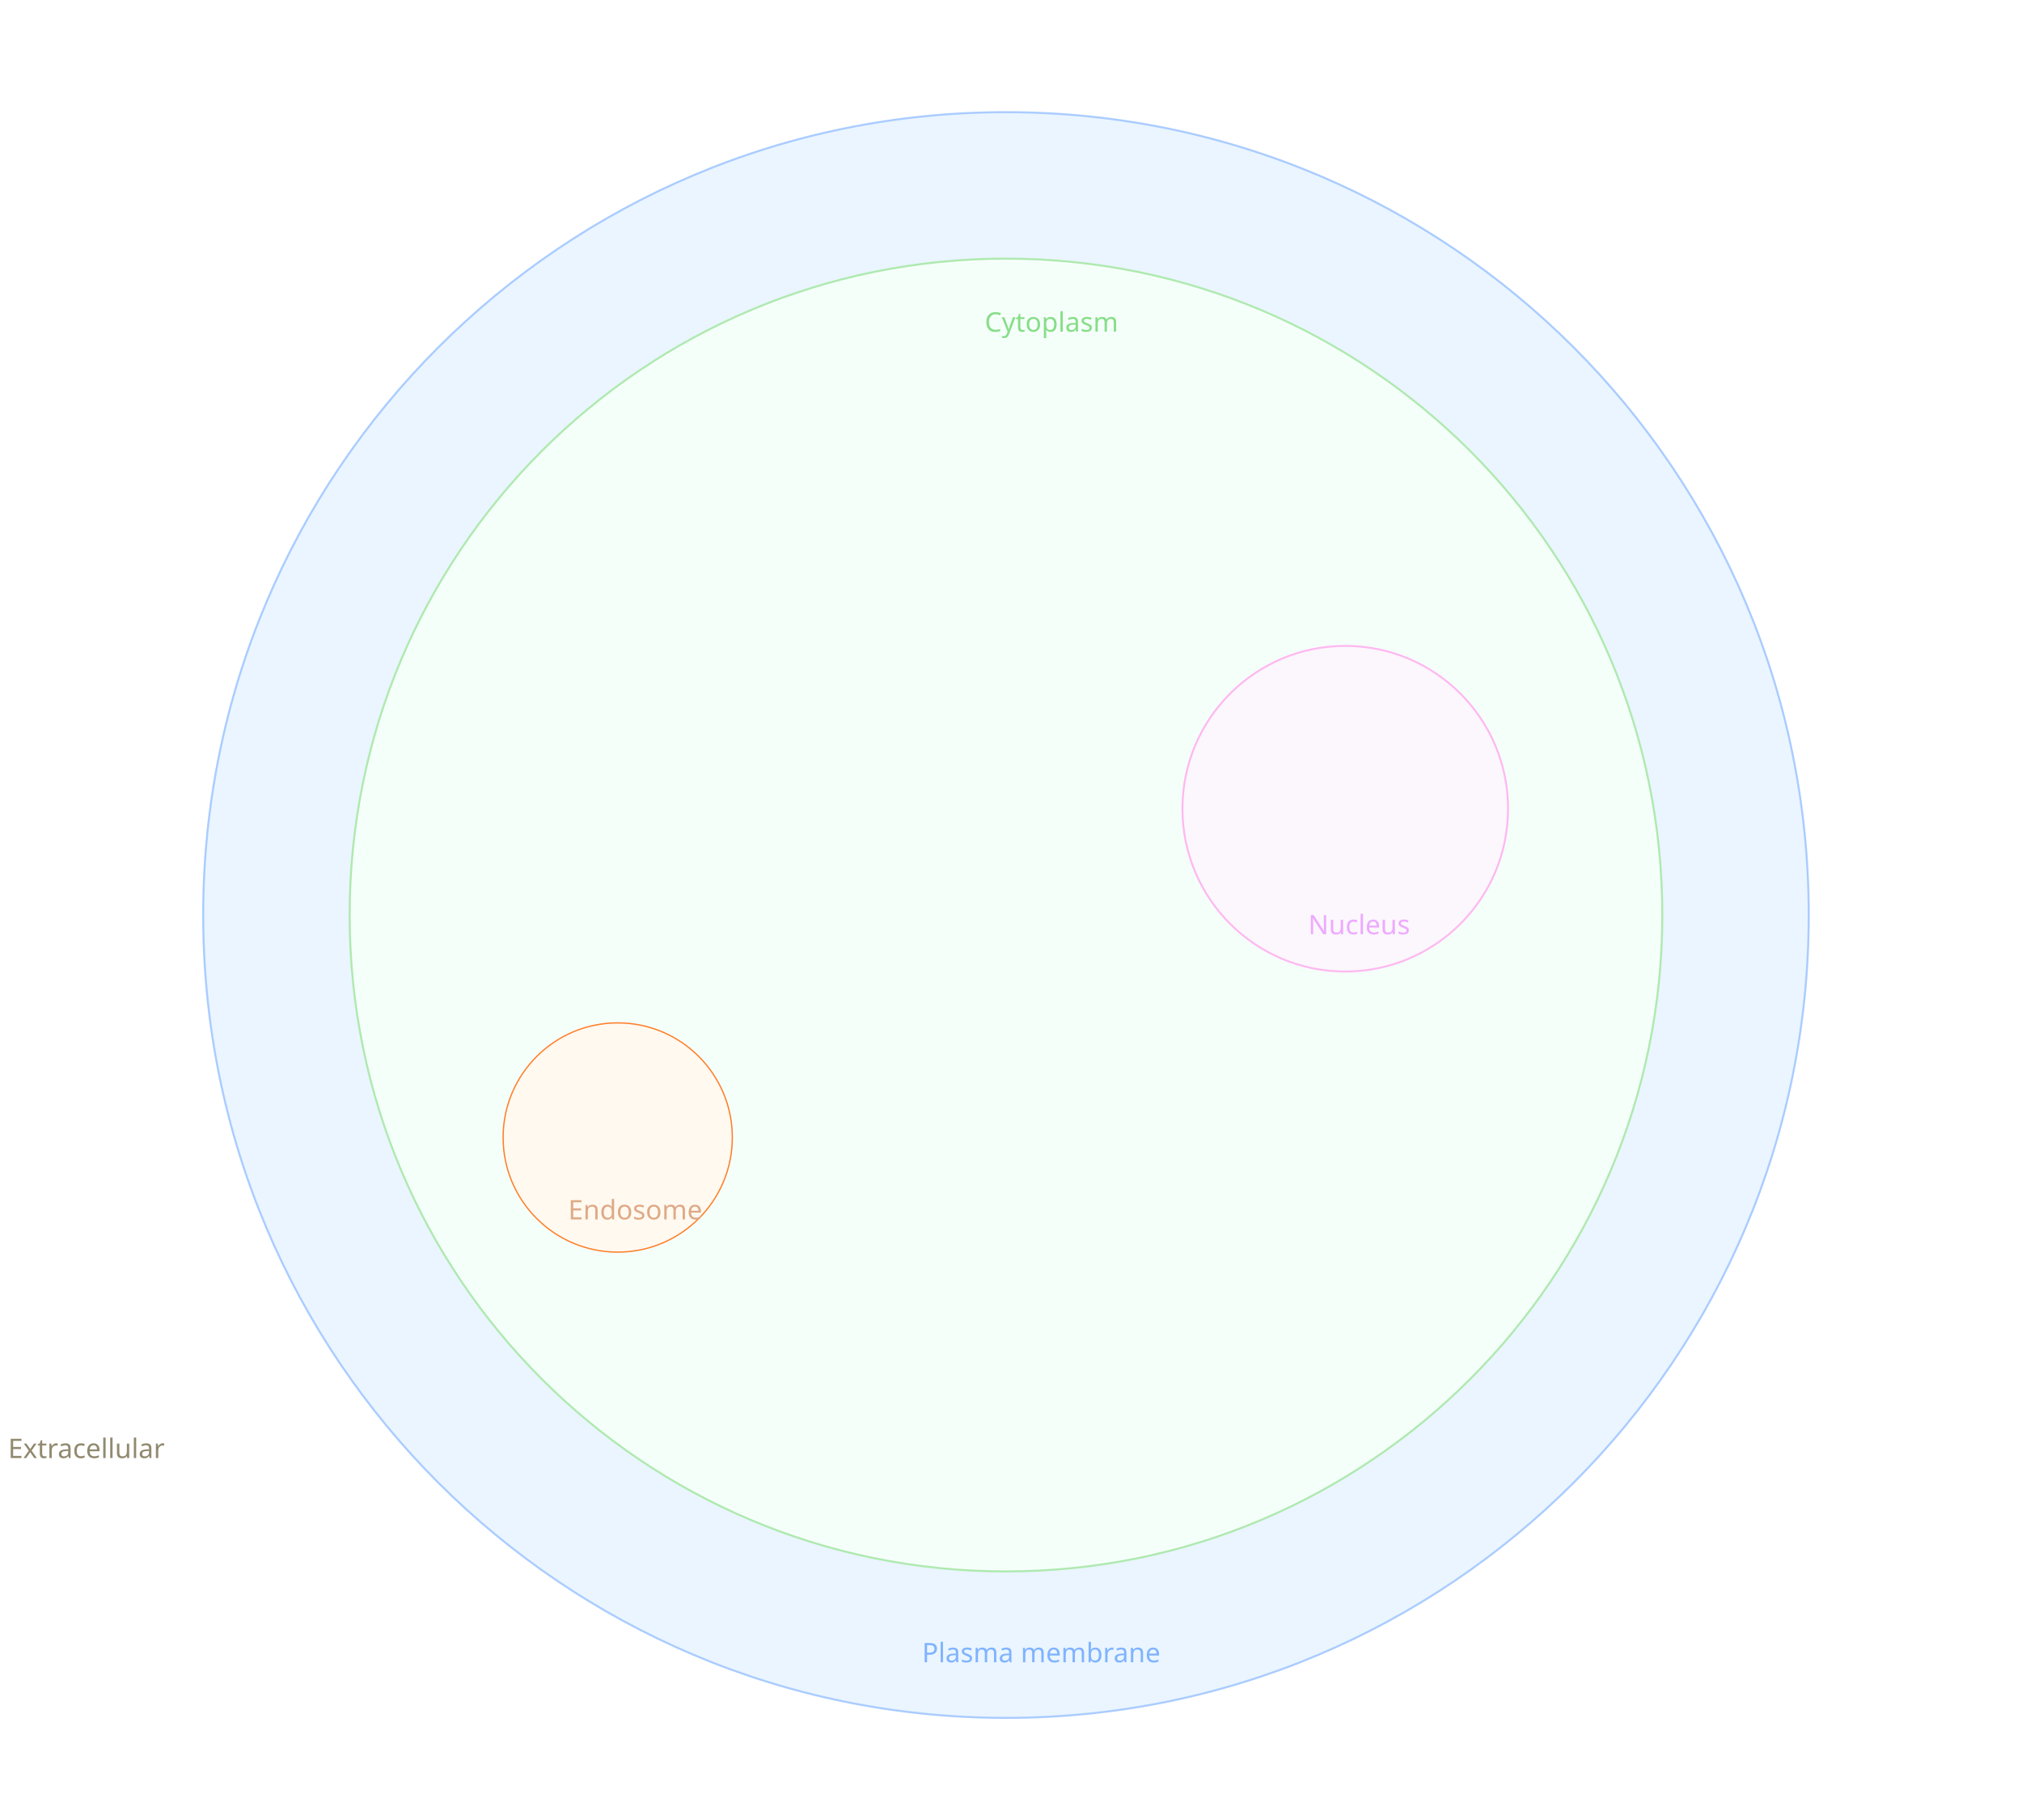
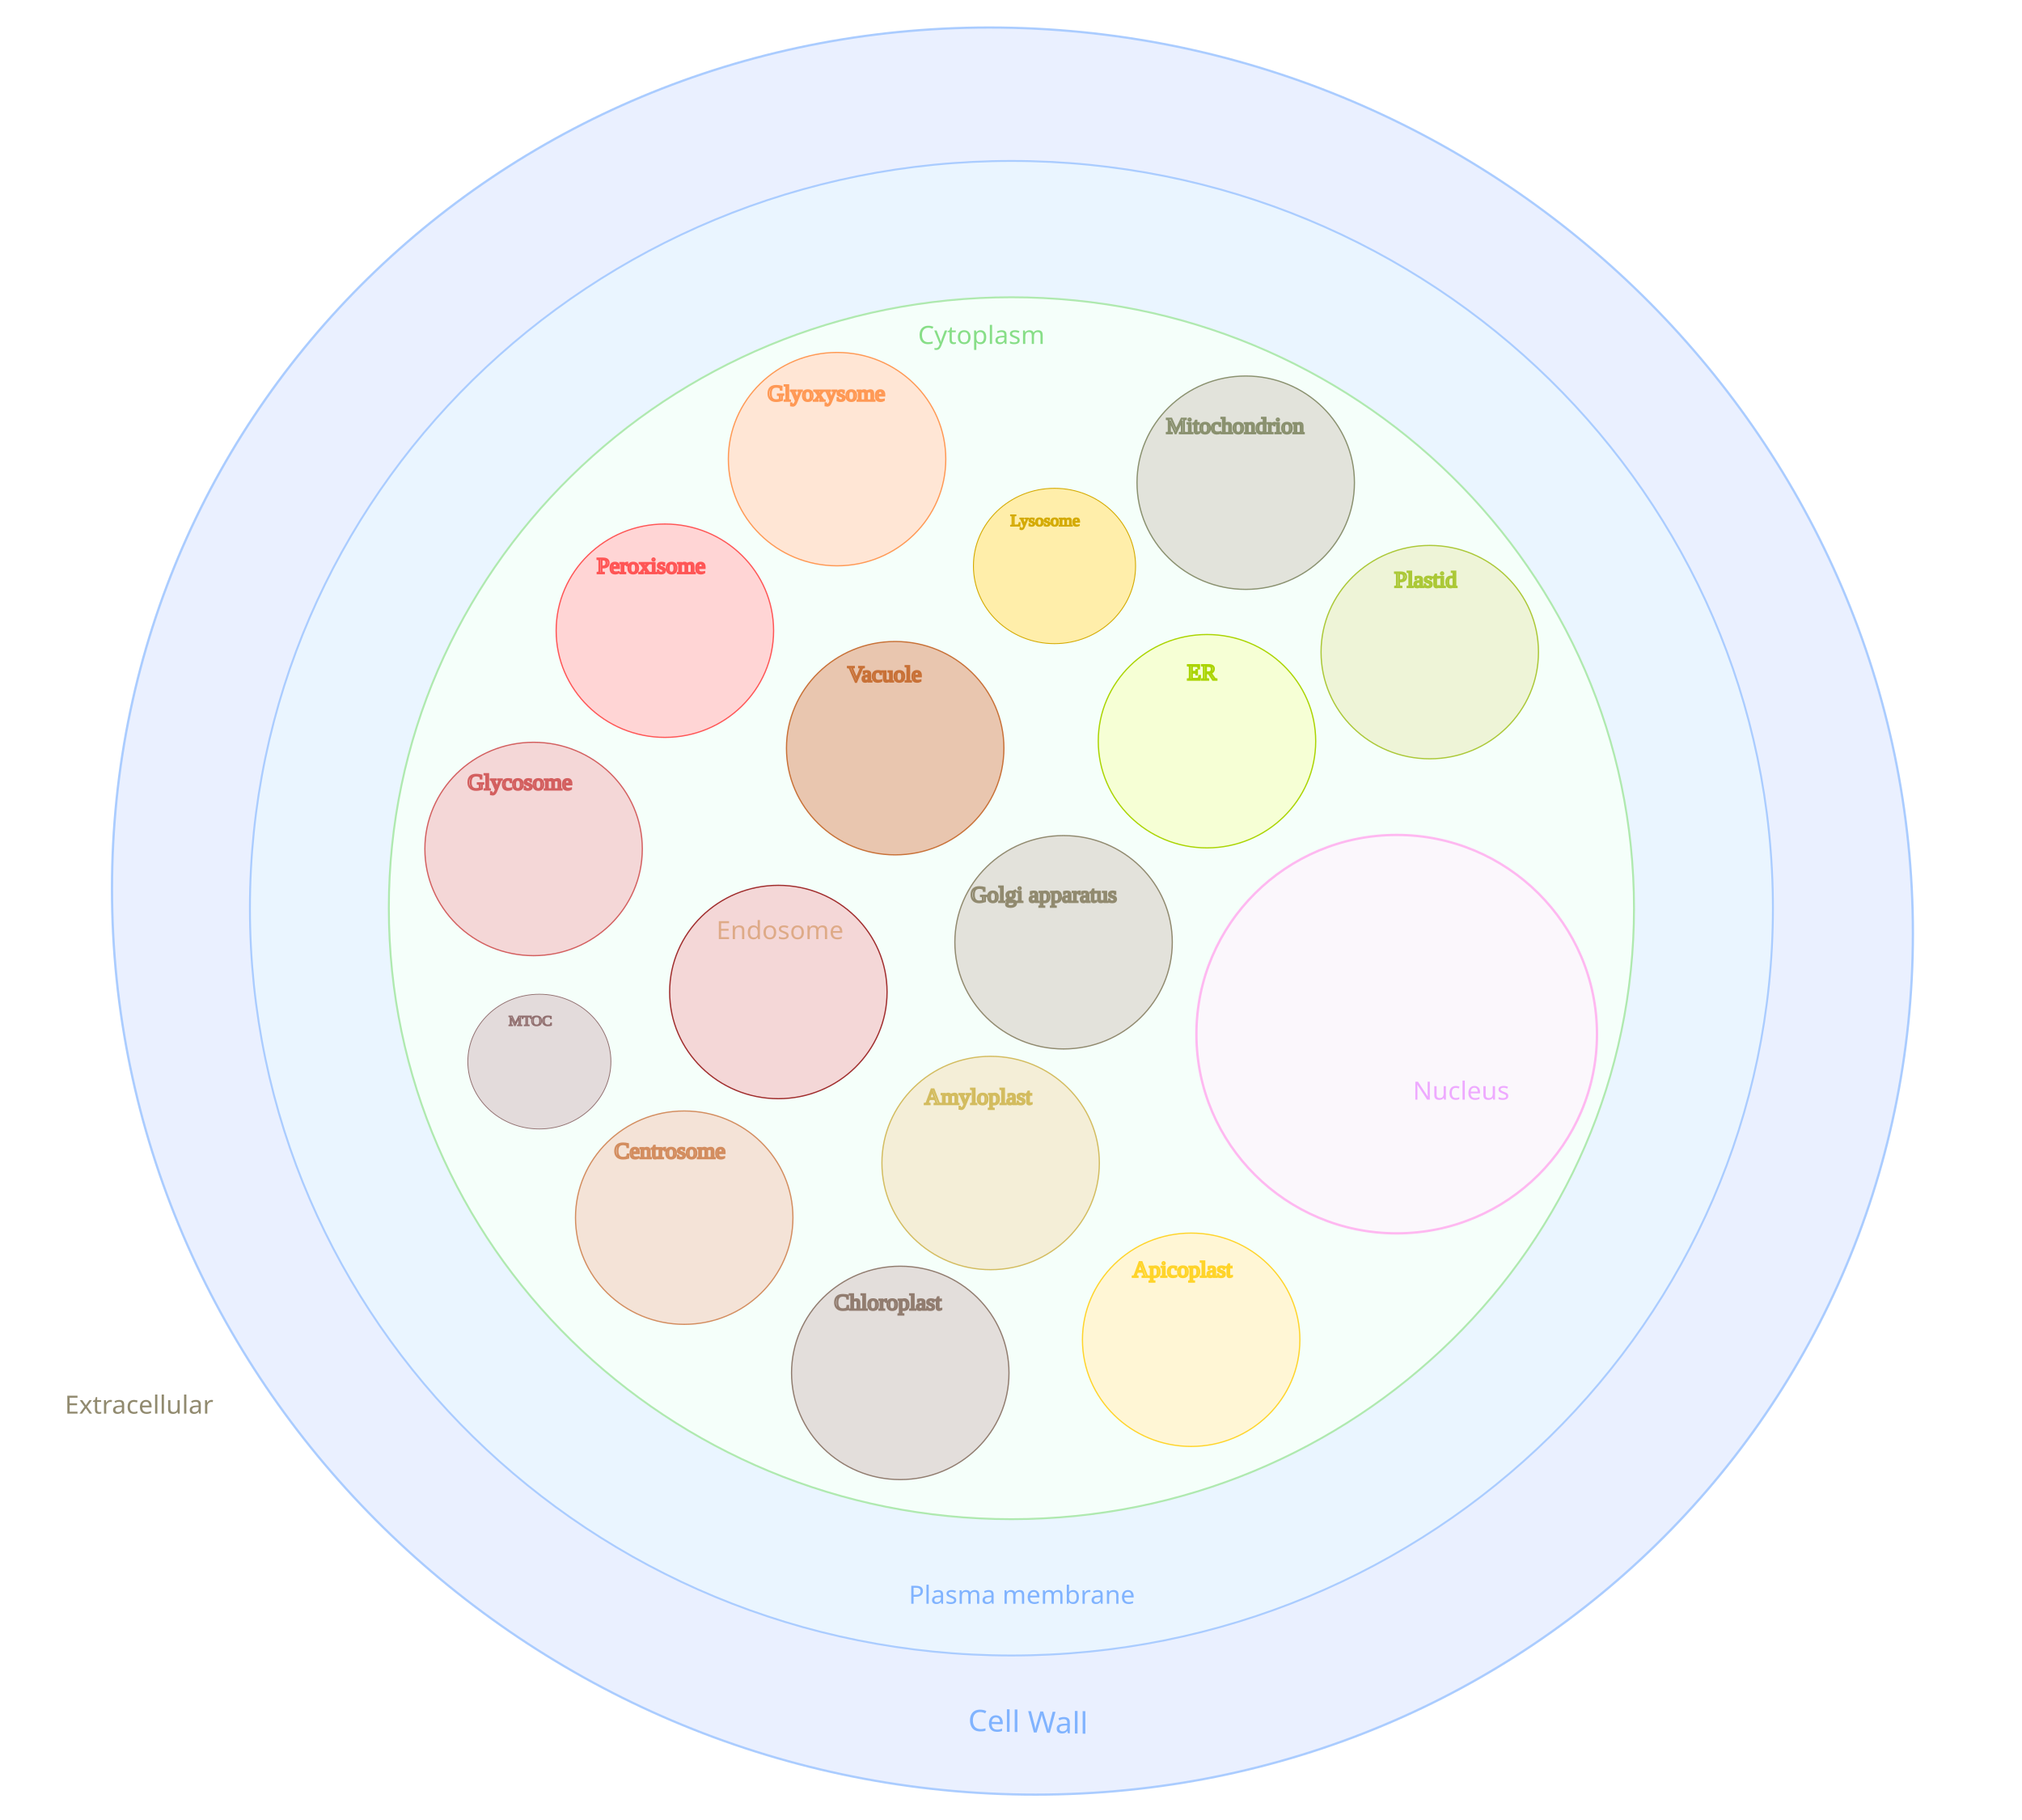
<svg xmlns="http://www.w3.org/2000/svg" width="1000" height="900" viewBox="0 0 1000 900" version="1.1" id="SVGRoot">
  <defs id="defs877" />
  <g id="cell_group" transform="translate(0,100)">
-     <g id="plasma_membrane_group" class="group_component" transform="translate(97.51193,-47.51193)">
-       <circle r="397.012" cy="400" cx="400" id="plasma_membrane" style="fill:#eaf5ff;fill-opacity:1;stroke:#aaccff;stroke-width:1;stroke-miterlimit:4;stroke-dasharray:none;stroke-opacity:1">
-         </circle>
-       <text xml:space="preserve" style="font-style:normal;font-weight:normal;font-size:16px;line-height:1.25;font-family:sans-serif;letter-spacing:0px;word-spacing:0px;fill:#80b3ff;fill-opacity:1;stroke:none" x="358.488" y="769.512" id="text885">
-         <tspan id="tspan883" x="358.488" y="769.512" style="font-style:normal;font-variant:normal;font-weight:normal;font-stretch:normal;font-size:13.333px;font-family:'Ubuntu Condensed';-inkscape-font-specification:'Ubuntu Condensed, ';fill:#80b3ff">Plasma membrane</tspan>
+     <g transform="matrix(1.121692,0.02767606,0,1.100156,52.03865,-100.6004)" class="group_component" id="cell_wall_group">
+       <circle style="fill:#eaf0ff;fill-opacity:1;stroke:#aaccff;stroke-width:1;stroke-miterlimit:4;stroke-dasharray:none;stroke-opacity:1" id="cell_wall" cx="400" cy="400" r="397.012" />
+       <text id="text3970" y="768.959" x="380.476" style="font-style:normal;font-weight:normal;font-size:16px;line-height:1.25;font-family:sans-serif;letter-spacing:0px;word-spacing:0px;fill:#80b3ff;fill-opacity:1;stroke:none" xml:space="preserve">
+         <tspan style="font-style:normal;font-variant:normal;font-weight:normal;font-stretch:normal;font-size:13.333px;font-family:'Ubuntu Condensed';-inkscape-font-specification:'Ubuntu Condensed, ';fill:#80b3ff" y="768.959" x="380.476" id="tspan3968">Cell Wall</tspan>
      </text>
    </g>
-     <g id="cytoplasm_group" class="group_component" transform="translate(97.51193,-47.51193)" style="stroke:#afe9af">
+     <g id="plasma_membrane_group" class="group_component" transform="matrix(0.9485976,0,0,0.9307852,120.7683,-23.19415)">
+       <circle r="397.012" cy="400" cx="400" id="plasma_membrane" style="fill:#eaf5ff;fill-opacity:1;stroke:#aaccff;stroke-width:1;stroke-miterlimit:4;stroke-dasharray:none;stroke-opacity:1" />
+       <text xml:space="preserve" style="font-style:normal;font-weight:normal;font-size:16px;line-height:1.25;font-family:sans-serif;letter-spacing:0px;word-spacing:0px;fill:#80b3ff;fill-opacity:1;stroke:none" x="346.488" y="769.512" id="text885">
+         <tspan id="tspan883" x="346.488" y="769.512" style="font-style:normal;font-variant:normal;font-weight:normal;font-stretch:normal;font-size:13.333px;font-family:'Ubuntu Condensed';-inkscape-font-specification:'Ubuntu Condensed, ';fill:#80b3ff">Plasma membrane</tspan>
+       </text>
+     </g>
+     <g id="cytoplasm_group" class="group_component" transform="matrix(0.9485976,0,0,0.9307852,120.7683,-23.19415)" style="stroke:#afe9af">
      <circle r="324.592" cy="400" cx="400" id="cytoplasm" style="opacity:1;fill:#f5fffa;fill-opacity:1;stroke:#afe9af;stroke-width:1;stroke-miterlimit:4;stroke-dasharray:none;stroke-opacity:1">
        </circle>
    </g>
-     <g id="nucleus_group" class="group_component" transform="translate(61.48603,-47.00544)">
+     <g id="nucleus_group" class="group_component" transform="matrix(1.230091,0,0,1.223363,-52.00617,-13.02046)">
      <circle r="80.524" cy="346.921" cx="603.822" id="nucleus" style="fill:#fbf7fc;fill-opacity:1;stroke:#ffafef;stroke-width:0.953;stroke-miterlimit:4;stroke-dasharray:none;stroke-opacity:0.875" />
    </g>
-     <g id="endosome_group" class="group_component" transform="translate(106,-52)">
-       <circle r="56.68" cy="514.5" cx="199.5" id="endosome" style="fill:#fff9f0;fill-opacity:1;stroke:#ff7f2a;stroke-width:0.64;stroke-miterlimit:4;stroke-dasharray:none;stroke-opacity:1" />
+     <g id="endosome_group" class="group_component" transform="matrix(0.9485976,0,0,0.9307852,195.6986,-4.564987)" style="stroke:#a02c2c;fill:#f4d7d7">
+       <circle r="56.68" cy="424.5" cx="199.5" id="endosome" style="fill:#f4d7d7;fill-opacity:1;stroke:#a02c2c;stroke-width:0.64;stroke-miterlimit:4;stroke-dasharray:none;stroke-opacity:1" />
    </g>
-     <text xml:space="preserve" style="font-style:normal;font-weight:normal;font-size:16px;line-height:1.25;font-family:sans-serif;letter-spacing:0px;word-spacing:0px;fill:#eeaaff;fill-opacity:1;stroke:none" x="647" y="362" id="text889">
-       <tspan id="tspan887" x="647" y="362" style="font-style:normal;font-variant:normal;font-weight:normal;font-stretch:normal;font-size:13.333px;font-family:'Ubuntu Condensed';-inkscape-font-specification:'Ubuntu Condensed, ';fill:#eeaaff">Nucleus</tspan>
+     <g transform="matrix(0.9485976,0,0,0.9307852,217.3604,-348.5559)" class="group_component" id="glyoxysome_group" style="fill:#ffe6d5;stroke:#ff9955">
+       <circle style="fill:#ffe6d5;fill-opacity:1;stroke:#ff9955;stroke-width:0.64;stroke-miterlimit:4;stroke-dasharray:none;stroke-opacity:1" id="glyoxysome" cx="207.278" cy="510.964" r="56.68" />
+       <text id="text4066" x="171" y="480" style="fill:#ffe6d5;stroke:#ff9955">
+         <tspan id="tspan4070" style="fill:#ffe6d5;stroke:#ff9955">Glyoxysome</tspan>
+       </text>
+     </g>
+     <g id="peroxisome_group" class="group_component" transform="matrix(0.9485976,0,0,0.9307852,139.5754,-267.0029)" style="fill:#ffd5d5;stroke:#ff5555">
+       <circle r="56.68" cy="514.5" cx="199.5" id="peroxisome" style="fill:#ffd5d5;fill-opacity:1;stroke:#ff5555;stroke-width:0.64;stroke-miterlimit:4;stroke-dasharray:none;stroke-opacity:1" />
+       <text y="484" x="164" id="text4074" style="fill:#ffd5d5;stroke:#ff5555">
+         <tspan id="tspan4072" style="fill:#ffd5d5;stroke:#ff5555">Peroxisome</tspan>
+       </text>
+     </g>
+     <g transform="matrix(0.9485976,0,0,0.9307852,74.6471,-159.0706)" class="group_component" id="glycosome_group" style="fill:#f4d7d7;stroke:#d35f5f">
+       <circle style="fill:#f4d7d7;fill-opacity:1;stroke:#d35f5f;stroke-width:0.64;stroke-miterlimit:4;stroke-dasharray:none;stroke-opacity:1" id="glycosome" cx="199.5" cy="514.5" r="56.68" />
+       <text id="text4084" x="165" y="483" style="fill:#f4d7d7;stroke:#d35f5f">
+         <tspan id="tspan4082" style="fill:#f4d7d7;stroke:#d35f5f">Glycosome</tspan>
+       </text>
+     </g>
+     <g id="mtoc_group" class="group_component" transform="matrix(0.6241486,0,0,0.5877958,142.2304,122.5487)" style="fill:#e3dbdb;stroke:#916f6f">
+       <circle r="56.68" cy="514.5" cx="199.5" id="mtoc" style="fill:#e3dbdb;fill-opacity:1;stroke:#916f6f;stroke-width:0.64;stroke-miterlimit:4;stroke-dasharray:none;stroke-opacity:1" />
+       <text y="484.167" x="175.159" id="text4090" style="fill:#e3dbdb;stroke:#916f6f">
+         <tspan id="tspan4088" style="fill:#e3dbdb;stroke:#916f6f">MTOC</tspan>
+       </text>
+     </g>
+     <g transform="matrix(0.9485976,0,0,0.9307852,149.1423,23.25174)" class="group_component" id="centrosome_group" style="fill:#f4e3d7;stroke:#d38d5f">
+       <circle style="fill:#f4e3d7;fill-opacity:1;stroke:#d38d5f;stroke-width:0.64;stroke-miterlimit:4;stroke-dasharray:none;stroke-opacity:1" id="centrosome" cx="199.5" cy="514.5" r="56.68" />
+       <text id="text4096" x="163" y="483" style="fill:#f4e3d7;stroke:#d38d5f">
+         <tspan id="tspan4094" style="fill:#f4e3d7;stroke:#d38d5f">Centrosome</tspan>
+       </text>
+     </g>
+     <g id="chloroplast_group" class="group_component" transform="matrix(0.9485976,0,0,0.9307852,255.9928,100.0184)" style="fill:#e3dedb;stroke:#917c6f">
+       <circle r="56.68" cy="514.5" cx="199.5" id="chloroplast" style="fill:#e3dedb;fill-opacity:1;stroke:#917c6f;stroke-width:0.64;stroke-miterlimit:4;stroke-dasharray:none;stroke-opacity:1" />
+       <text y="481" x="165" id="text4102" style="fill:#e3dedb;stroke:#917c6f">
+         <tspan id="tspan4100" style="fill:#e3dedb;stroke:#917c6f">Chloroplast</tspan>
+       </text>
+     </g>
+     <g transform="matrix(0.9485976,0,0,0.9307852,399.8581,83.62906)" class="group_component" id="apicoplast_group" style="fill:#fff6d5;stroke:#ffd42a">
+       <circle style="fill:#fff6d5;fill-opacity:1;stroke:#ffd42a;stroke-width:0.64;stroke-miterlimit:4;stroke-dasharray:none;stroke-opacity:1" id="apicoplast" cx="199.5" cy="514.5" r="56.68" />
+       <text id="text4114" x="168.892" y="481.149" style="fill:#fff6d5;stroke:#ffd42a">
+         <tspan id="tspan4112" style="fill:#fff6d5;stroke:#ffd42a">Apicoplast</tspan>
+       </text>
+     </g>
+     <g id="amyloplast_group" class="group_component" transform="matrix(0.9485976,0,0,0.9307852,300.681,-3.779788)" style="fill:#f4eed7;stroke:#d3bc5f">
+       <circle r="56.68" cy="514.5" cx="199.5" id="amyloplast" style="fill:#f4eed7;fill-opacity:1;stroke:#d3bc5f;stroke-width:0.64;stroke-miterlimit:4;stroke-dasharray:none;stroke-opacity:1" />
+       <text y="483.297" x="165" id="text4120" style="fill:#f4eed7;stroke:#d3bc5f">
+         <tspan id="tspan4118" style="fill:#f4eed7;stroke:#d3bc5f">Amyloplast</tspan>
+       </text>
+     </g>
+     <g transform="matrix(0.9485976,0,0,0.9307852,253.4813,-208.9154)" class="group_component" id="vacuole_group" style="stroke:#c87137;fill:#e9c6af">
+       <circle style="fill:#e9c6af;fill-opacity:1;stroke:#c87137;stroke-width:0.64;stroke-miterlimit:4;stroke-dasharray:none;stroke-opacity:1" id="vacuole" cx="199.5" cy="514.5" r="56.68" />
+       <text id="text4134" x="174.675" y="479.149" style="fill:#e9c6af;stroke:#c87137">
+         <tspan id="tspan4132" style="fill:#e9c6af;stroke:#c87137">Vacuole</tspan>
+       </text>
+     </g>
+     <g id="lysosome_group" class="group_component" transform="matrix(0.7073349,0,0,0.6776311,380.4002,-168.7623)" style="fill:#ffeeaa;stroke:#d4aa00">
+       <circle r="56.68" cy="514.5" cx="199.5" id="lysosome" style="fill:#ffeeaa;fill-opacity:1;stroke:#d4aa00;stroke-width:0.64;stroke-miterlimit:4;stroke-dasharray:none;stroke-opacity:1" />
+       <text y="485.241" x="168.636" id="text4140" style="fill:#ffeeaa;stroke:#d4aa00">
+         <tspan id="tspan4138" style="fill:#ffeeaa;stroke:#d4aa00">Lysosome</tspan>
+       </text>
+     </g>
+     <g transform="matrix(0.9485976,0,0,0.9307852,426.8377,-340.1929)" class="group_component" id="mitochondrion_group" style="fill:#e2e3db;stroke:#8a916f">
+       <circle style="fill:#e2e3db;fill-opacity:1;stroke:#8a916f;stroke-width:0.64;stroke-miterlimit:4;stroke-dasharray:none;stroke-opacity:1" id="mitochondrion" cx="199.5" cy="514.5" r="56.68" />
+       <text id="text4148" x="158" y="488.297" style="fill:#e2e3db;stroke:#8a916f">
+         <tspan id="tspan4146" style="fill:#e2e3db;stroke:#8a916f">Mitochondrion</tspan>
+       </text>
+     </g>
+     <g id="plastid_group" class="group_component" transform="matrix(0.9485976,0,0,0.9307852,517.8608,-256.4128)" style="fill:#eef4d7;stroke:#abc837">
+       <circle r="56.68" cy="514.5" cx="199.5" id="plastid" style="fill:#eef4d7;fill-opacity:1;stroke:#abc837;stroke-width:0.64;stroke-miterlimit:4;stroke-dasharray:none;stroke-opacity:1" />
+       <text y="480" x="181" id="text4154" style="fill:#eef4d7;stroke:#abc837">
+         <tspan id="tspan4152" style="fill:#eef4d7;stroke:#abc837">Plastid</tspan>
+       </text>
+     </g>
+     <g transform="matrix(0.9485976,0,0,0.9307852,407.6798,-212.3606)" class="group_component" id="endoplasmic_reticulum_group" style="fill:#f6ffd5;stroke:#aad400">
+       <circle style="fill:#f6ffd5;fill-opacity:1;stroke:#aad400;stroke-width:0.64;stroke-miterlimit:4;stroke-dasharray:none;stroke-opacity:1" id="endoplasmic_reticulum" cx="199.5" cy="514.5" r="56.68" />
+       <text id="text4160" x="189.161" y="481.884" style="fill:#f6ffd5;stroke:#aad400">
+         <tspan id="tspan4158" style="fill:#f6ffd5;stroke:#aad400">ER</tspan>
+       </text>
+     </g>
+     <g id="golgi_apparatus_group" class="group_component" transform="matrix(0.9485976,0,0,0.9307852,336.7556,-112.933)" style="fill:#e3e2db;stroke:#918a6f">
+       <circle r="56.68" cy="514.5" cx="199.5" id="golgi_apparatus" style="fill:#e3e2db;fill-opacity:1;stroke:#918a6f;stroke-width:0.64;stroke-miterlimit:4;stroke-dasharray:none;stroke-opacity:1" />
+       <text y="493.149" x="151" id="text4166" style="fill:#e3e2db;stroke:#918a6f">
+         <tspan id="tspan4164" style="fill:#e3e2db;stroke:#918a6f">Golgi apparatus</tspan>
+       </text>
+     </g>
+     <text xml:space="preserve" style="font-style:normal;font-weight:normal;font-size:15.034px;line-height:1.25;font-family:sans-serif;letter-spacing:0px;word-spacing:0px;fill:#eeaaff;fill-opacity:1;stroke:none;stroke-width:0.94" x="692.145" y="448.003" id="text889" transform="scale(1.009523,0.9905667)">
+       <tspan id="tspan887" x="692.145" y="448.003" style="font-style:normal;font-variant:normal;font-weight:normal;font-stretch:normal;font-size:12.529px;font-family:'Ubuntu Condensed';-inkscape-font-specification:'Ubuntu Condensed, ';fill:#eeaaff;stroke-width:0.94">Nucleus</tspan>
    </text>
-     <text xml:space="preserve" style="font-style:normal;font-weight:normal;font-size:16px;line-height:1.25;font-family:sans-serif;letter-spacing:0px;word-spacing:0px;fill:#deaa87;fill-opacity:1;stroke:none" x="281" y="503" id="text893">
-       <tspan id="tspan891" x="281" y="503" style="font-style:normal;font-variant:normal;font-weight:normal;font-stretch:normal;font-size:13.333px;font-family:'Ubuntu Condensed';-inkscape-font-specification:'Ubuntu Condensed, ';fill:#deaa87">Endosome</tspan>
+     <text xml:space="preserve" style="font-style:normal;font-weight:normal;font-size:15.034px;line-height:1.25;font-family:sans-serif;letter-spacing:0px;word-spacing:0px;fill:#deaa87;fill-opacity:1;stroke:none;stroke-width:0.94" x="350.935" y="367.87" id="text893" transform="scale(1.009523,0.9905667)">
+       <tspan id="tspan891" x="350.935" y="367.87" style="font-style:normal;font-variant:normal;font-weight:normal;font-stretch:normal;font-size:12.529px;font-family:'Ubuntu Condensed';-inkscape-font-specification:'Ubuntu Condensed, ';fill:#deaa87;stroke-width:0.94">Endosome</tspan>
    </text>
-     <text xml:space="preserve" style="font-style:normal;font-weight:normal;font-size:16px;line-height:1.25;font-family:sans-serif;letter-spacing:0px;word-spacing:0px;fill:#000000;fill-opacity:1;stroke:none" x="487" y="64" id="text907">
-       <tspan id="tspan905" x="487" y="64" style="font-style:normal;font-variant:normal;font-weight:normal;font-stretch:normal;font-size:13.333px;font-family:'Ubuntu Condensed';-inkscape-font-specification:'Ubuntu Condensed, ';fill:#87de87">Cytoplasm</tspan>
+     <text xml:space="preserve" style="font-style:normal;font-weight:normal;font-size:15.034px;line-height:1.25;font-family:sans-serif;letter-spacing:0px;word-spacing:0px;fill:#000000;fill-opacity:1;stroke:none;stroke-width:0.94" x="449.732" y="70.736" id="text907" transform="scale(1.009523,0.9905667)">
+       <tspan id="tspan905" x="449.732" y="70.736" style="font-style:normal;font-variant:normal;font-weight:normal;font-stretch:normal;font-size:12.529px;font-family:'Ubuntu Condensed';-inkscape-font-specification:'Ubuntu Condensed, ';fill:#87de87;stroke-width:0.94">Cytoplasm</tspan>
    </text>
-     <text xml:space="preserve" style="font-style:normal;font-weight:normal;font-size:16px;line-height:1.25;font-family:sans-serif;letter-spacing:0px;word-spacing:0px;fill:#000000;fill-opacity:1;stroke:none" x="4" y="621" id="text911">
-       <tspan id="tspan909" x="4" y="621" style="font-style:normal;font-variant:normal;font-weight:normal;font-stretch:normal;font-size:13.333px;font-family:'Ubuntu Condensed';-inkscape-font-specification:'Ubuntu Condensed, ';fill:#918a6f">Extracellular</tspan>
+     <text xml:space="preserve" style="font-style:normal;font-weight:normal;font-size:15.034px;line-height:1.25;font-family:sans-serif;letter-spacing:0px;word-spacing:0px;fill:#000000;fill-opacity:1;stroke:none;stroke-width:0.94" x="31.761" y="604.751" id="text911" transform="scale(1.009523,0.9905667)">
+       <tspan id="tspan909" x="31.761" y="604.751" style="font-style:normal;font-variant:normal;font-weight:normal;font-stretch:normal;font-size:12.529px;font-family:'Ubuntu Condensed';-inkscape-font-specification:'Ubuntu Condensed, ';fill:#918a6f;stroke-width:0.94">Extracellular</tspan>
    </text>
  </g>
</svg>
